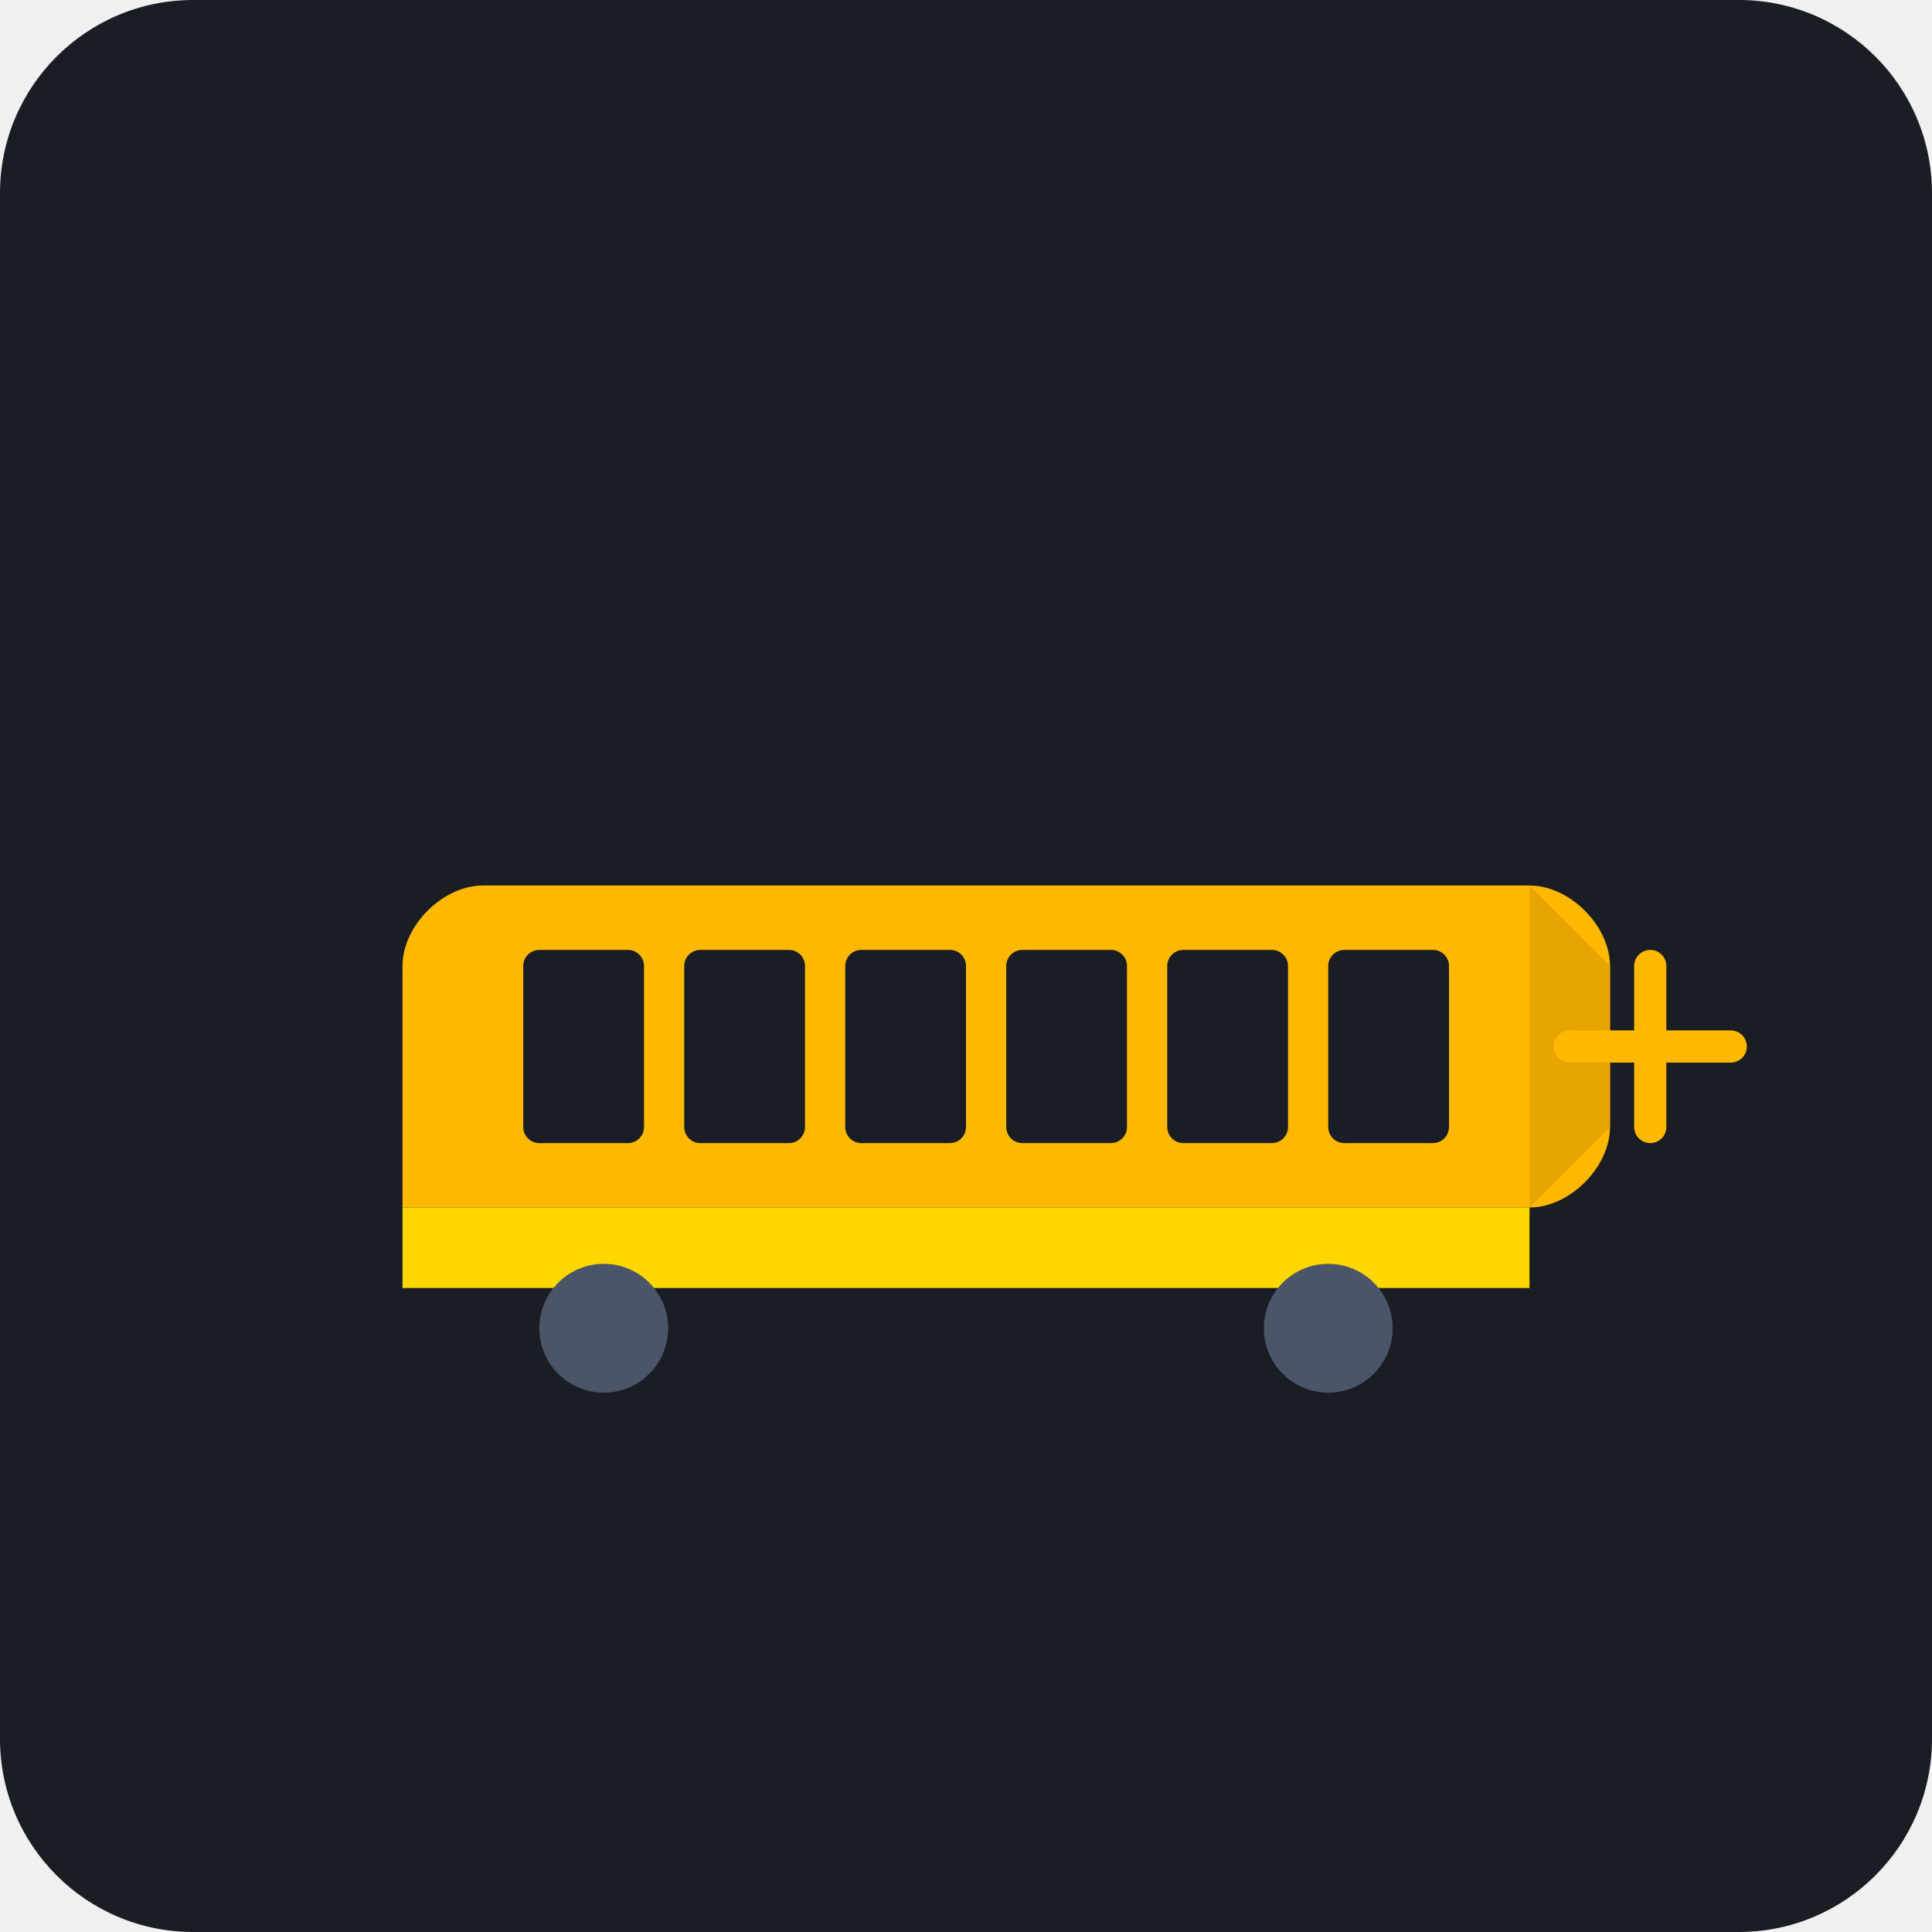
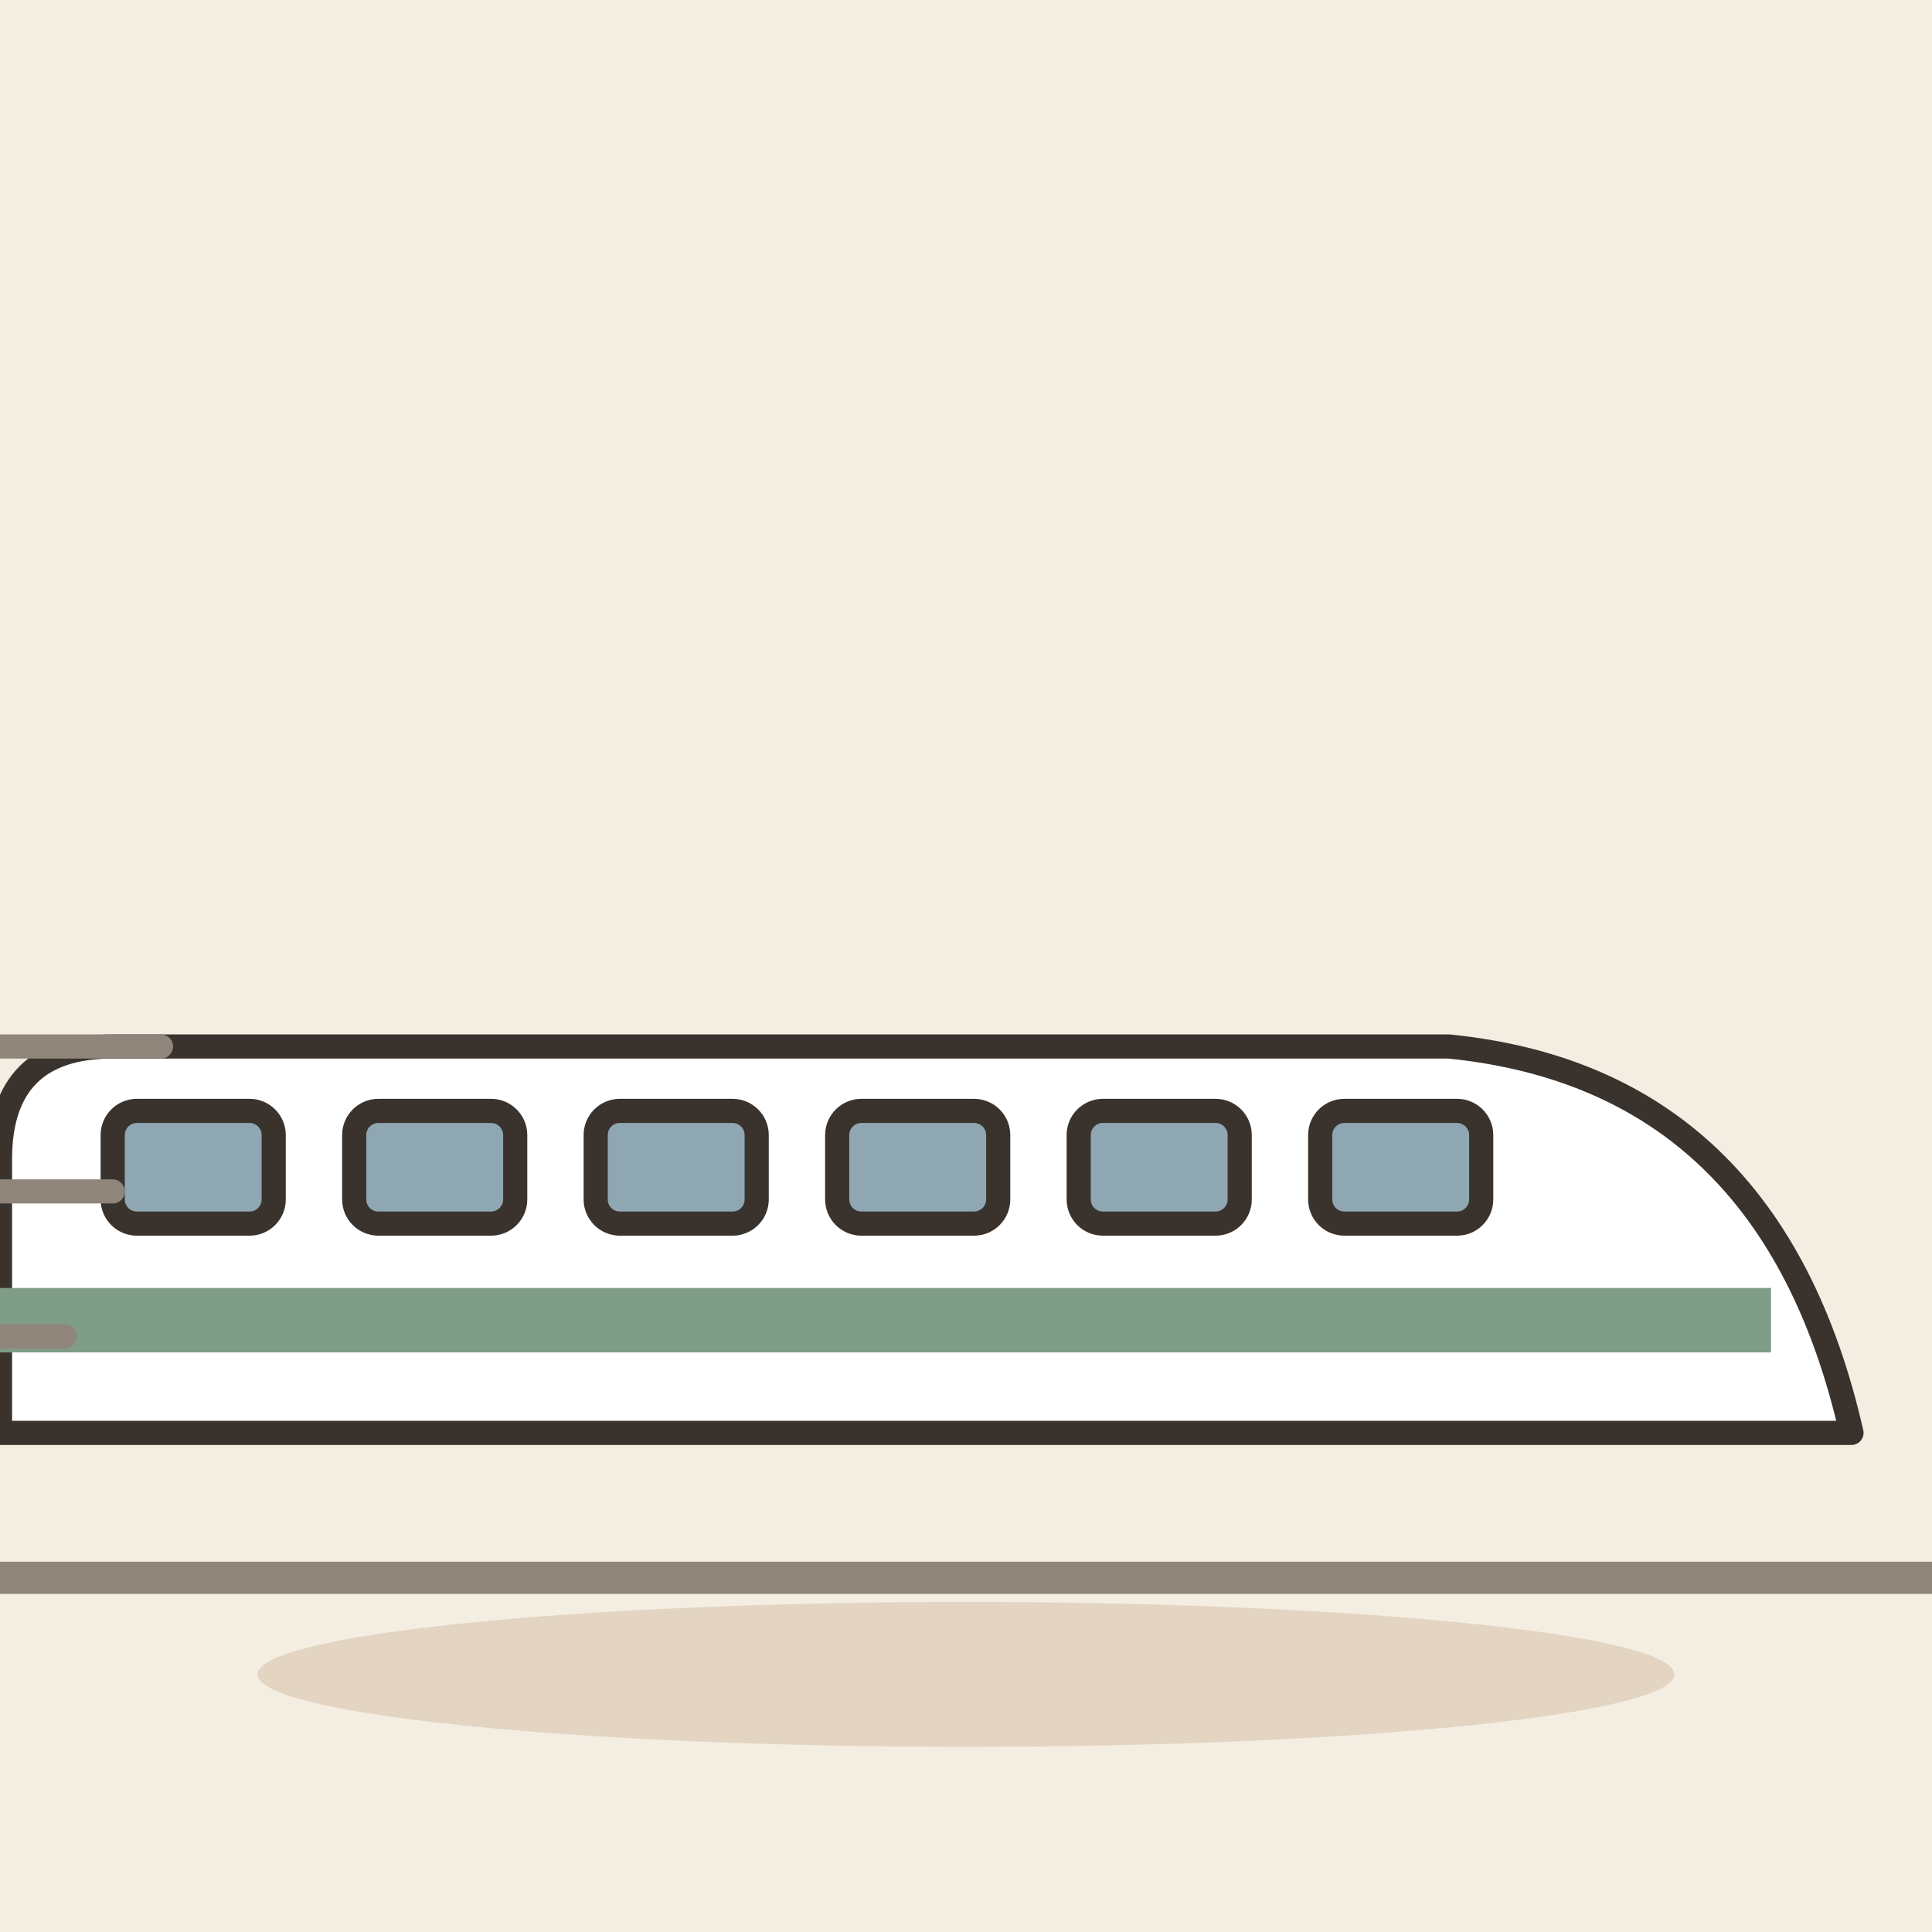
- <svg xmlns="http://www.w3.org/2000/svg" viewBox="0 0 240 240">
-   <rect width="240" height="240" rx="24" fill="#1A1D24" />
-   <g transform="translate(40, 90)">
-     <path d="M10 60 L150 60 C155 60 160 55 160 50 L160 30 C160 25 155 20 150 20 L20 20 C15 20 10 25 10 30 Z" fill="#FFB800" />
-     <path d="M150 20 L160 30 L160 50 L150 60 Z" fill="#E6A500" />
-     <rect x="25" y="28" width="15" height="24" rx="2" fill="#1A1D24" />
-     <rect x="45" y="28" width="15" height="24" rx="2" fill="#1A1D24" />
-     <rect x="65" y="28" width="15" height="24" rx="2" fill="#1A1D24" />
-     <rect x="85" y="28" width="15" height="24" rx="2" fill="#1A1D24" />
-     <rect x="105" y="28" width="15" height="24" rx="2" fill="#1A1D24" />
-     <rect x="125" y="28" width="15" height="24" rx="2" fill="#1A1D24" />
-     <path d="M10 60 L10 70 L150 70 L150 60 Z" fill="#FFD700" />
-     <circle cx="35" cy="75" r="8" fill="#4A5568" />
-     <circle cx="125" cy="75" r="8" fill="#4A5568" />
-     <path d="M155 40 L175 40 M165 30 L165 50" stroke="#FFB800" stroke-width="4" stroke-linecap="round" />
+ <svg xmlns="http://www.w3.org/2000/svg" viewBox="0 0 240 240" data-style="editorial">
+   <rect width="240" height="240" fill="#F4EDE2" />
+   <ellipse cx="120" cy="208" rx="88" ry="9" fill="#E3D5C1" />
+   <g transform="translate(110 190)">
+     <path d="M-110 -12L-110 -46Q-110 -60 -96 -60L70 -60Q110 -56 120 -12Z" fill="#FFFFFF" stroke="#3A332D" stroke-width="3" stroke-linecap="round" stroke-linejoin="round" />
+     <rect x="-110" y="-30" width="220" height="8" rx="0" fill="#7E9C86" />
+     <rect x="-96" y="-52" width="20" height="14" rx="3" fill="#8FA7B3" stroke="#3A332D" stroke-width="3" stroke-linecap="round" stroke-linejoin="round" />
+     <rect x="-66" y="-52" width="20" height="14" rx="3" fill="#8FA7B3" stroke="#3A332D" stroke-width="3" stroke-linecap="round" stroke-linejoin="round" />
+     <rect x="-36" y="-52" width="20" height="14" rx="3" fill="#8FA7B3" stroke="#3A332D" stroke-width="3" stroke-linecap="round" stroke-linejoin="round" />
+     <rect x="-6" y="-52" width="20" height="14" rx="3" fill="#8FA7B3" stroke="#3A332D" stroke-width="3" stroke-linecap="round" stroke-linejoin="round" />
+     <rect x="24" y="-52" width="20" height="14" rx="3" fill="#8FA7B3" stroke="#3A332D" stroke-width="3" stroke-linecap="round" stroke-linejoin="round" />
+     <rect x="54" y="-52" width="20" height="14" rx="3" fill="#8FA7B3" stroke="#3A332D" stroke-width="3" stroke-linecap="round" stroke-linejoin="round" />
  </g>
+   <path d="M0 196L240 196" stroke="#8F857A" stroke-width="4" stroke-linecap="round" fill="none" />
+   <path d="M-10 130L20 130" stroke="#8F857A" stroke-width="3" stroke-linecap="round" fill="none" />
+   <path d="M-16 148L14 148" stroke="#8F857A" stroke-width="3" stroke-linecap="round" fill="none" />
+   <path d="M-22 166L8 166" stroke="#8F857A" stroke-width="3" stroke-linecap="round" fill="none" />
</svg>
